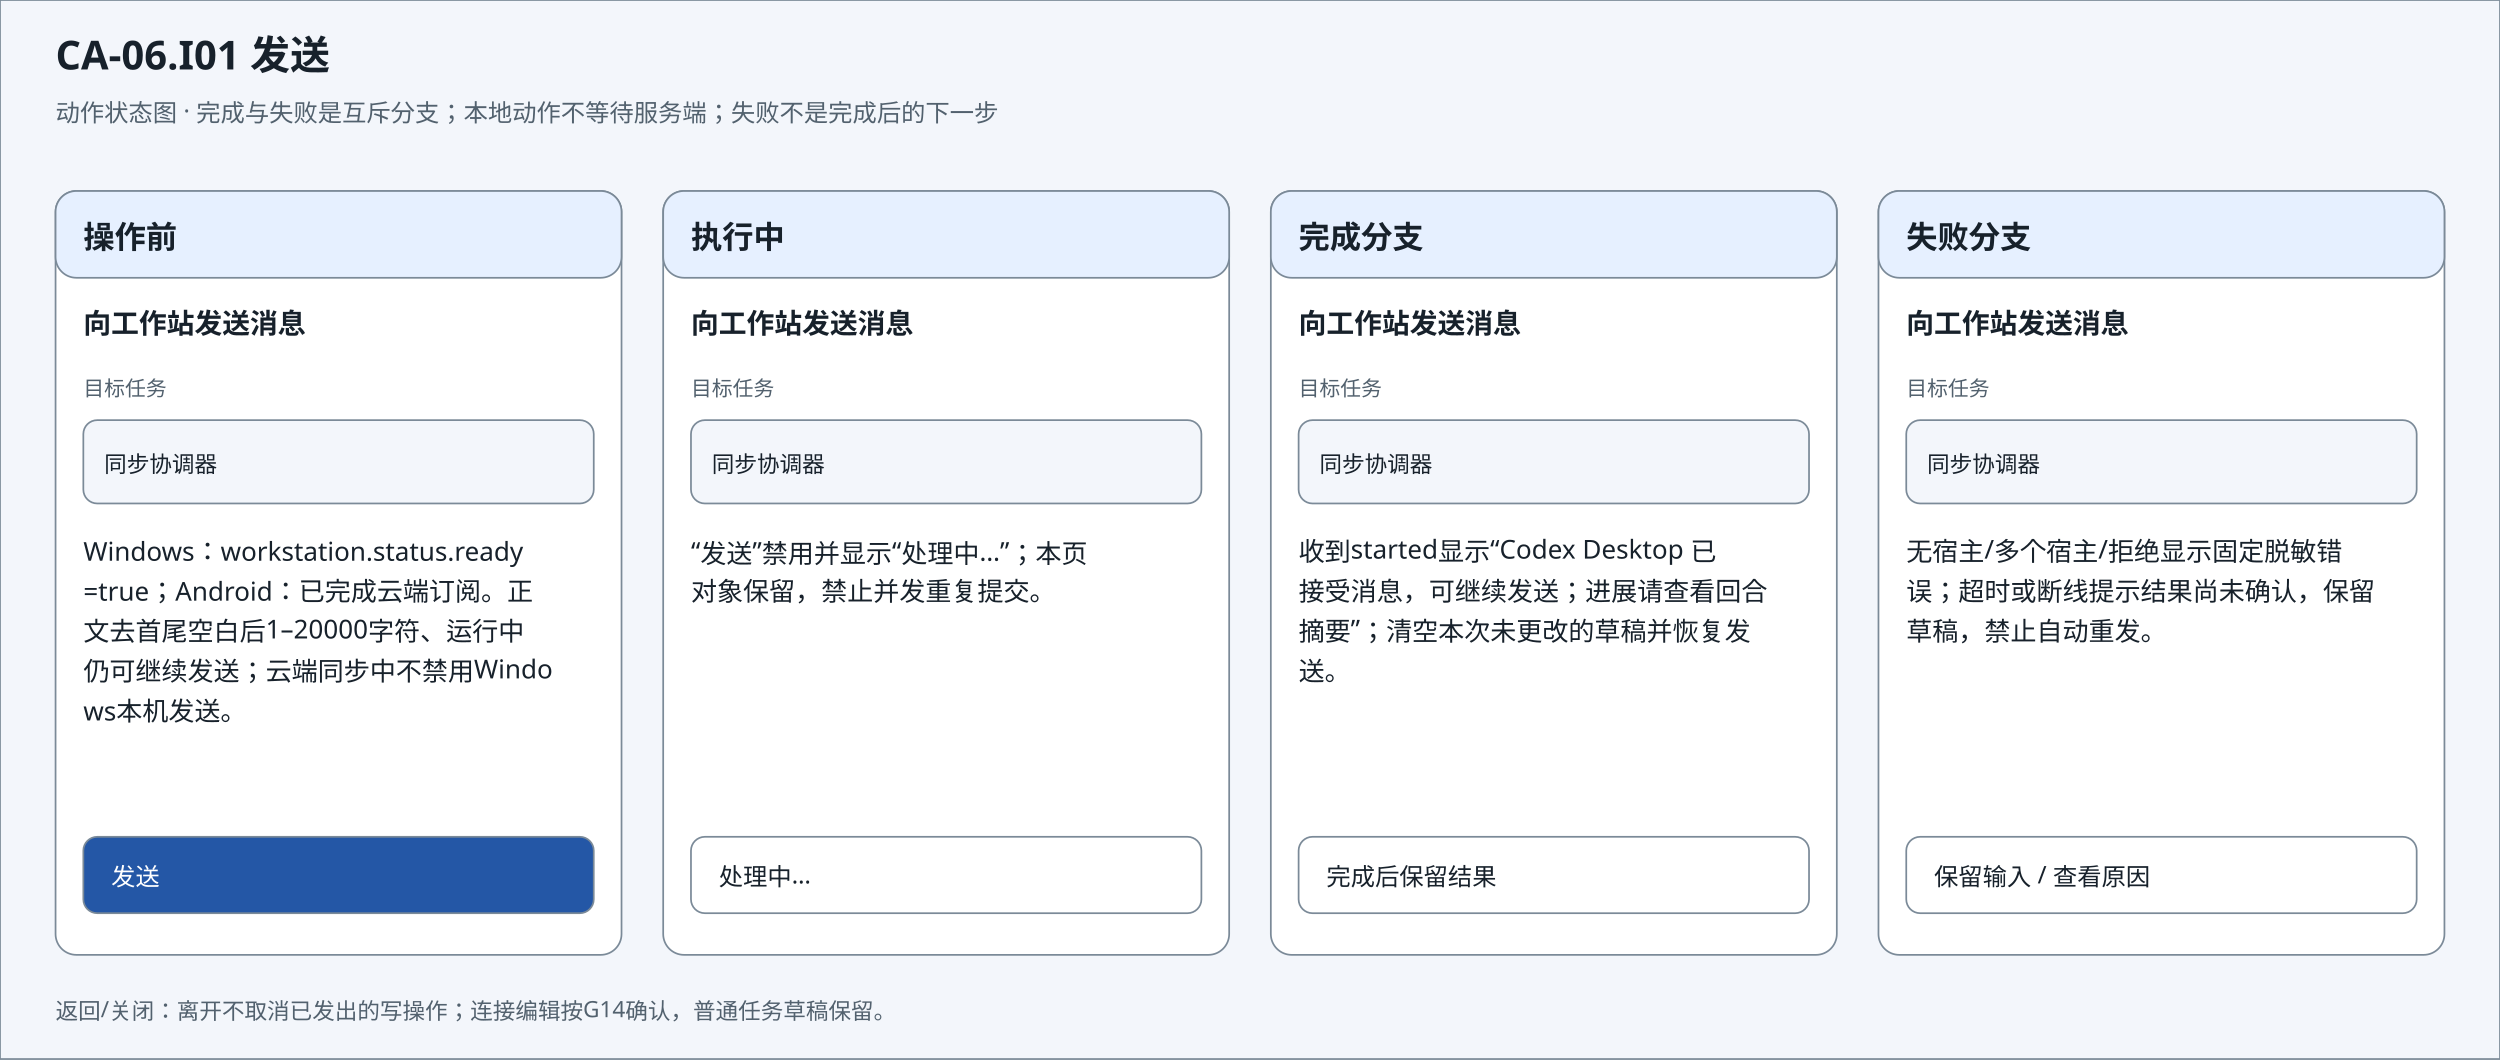
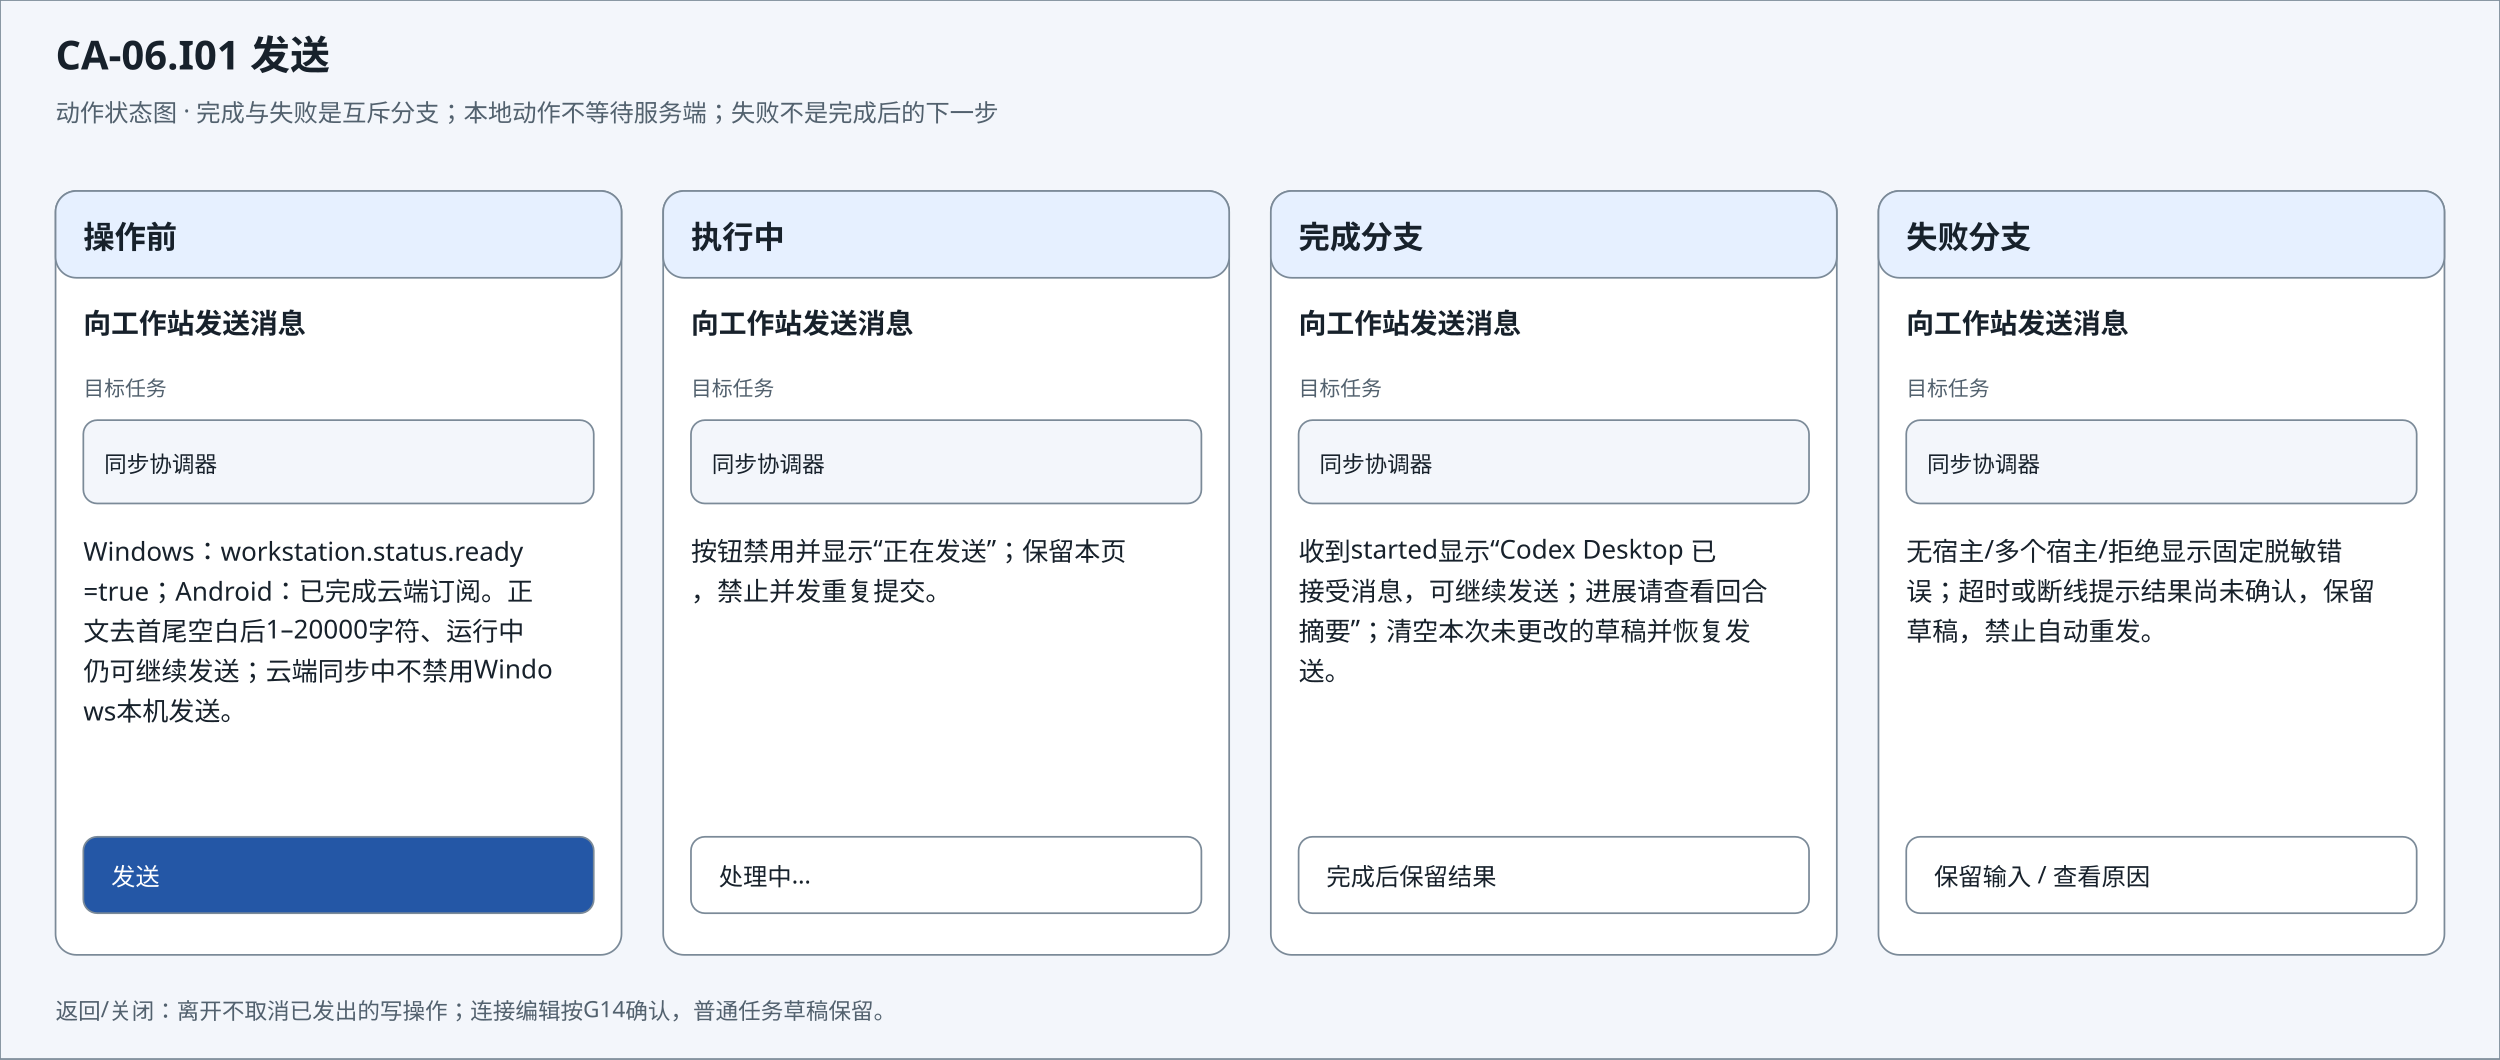
<svg xmlns="http://www.w3.org/2000/svg" width="1440" height="610" viewBox="0 0 1440 610" role="img">
  <style>text{font-family:"Microsoft YaHei","Segoe UI",sans-serif}</style>
  <rect x="0" y="0" width="1440" height="610" rx="0" fill="#F3F6FB" stroke="#7B8A98" />
  <text x="32" y="40" font-size="23" fill="#17212B" font-weight="600">CA-06.I01  发送</text>
  <text x="32" y="70" font-size="14" fill="#52616E" font-weight="400">动作状态图 · 完成与失败是互斥分支；本地动作不等待服务端；失败不是完成后的下一步</text>
  <rect x="32" y="110" width="326" height="440" rx="12" fill="#FFFFFF" stroke="#7B8A98" />
  <rect x="32" y="110" width="326" height="50" rx="12" fill="#E6F0FF" stroke="#7B8A98" />
  <text x="48" y="143" font-size="18" fill="#17212B" font-weight="600">操作前</text>
  <text x="48" y="192" font-size="16" fill="#17212B" font-weight="600">向工作站发送消息</text>
  <text x="48" y="228" font-size="12" fill="#52616E" font-weight="400">目标任务</text>
  <rect x="48" y="242" width="294" height="48" rx="8" fill="#F3F6FB" stroke="#7B8A98" />
  <text x="60" y="272" font-size="13" fill="#17212B" font-weight="400">同步协调器</text>
  <text x="48" y="323" font-size="15" fill="#17212B" font-weight="400">Windows：workstation.status.ready</text>
  <text x="48" y="346" font-size="15" fill="#17212B" font-weight="400">=true；Android：已完成云端订阅。正</text>
  <text x="48" y="369" font-size="15" fill="#17212B" font-weight="400">文去首尾空白后1–20000字符、运行中</text>
  <text x="48" y="392" font-size="15" fill="#17212B" font-weight="400">仍可继续发送；云端同步中不禁用Windo</text>
  <text x="48" y="415" font-size="15" fill="#17212B" font-weight="400">ws本机发送。</text>
  <rect x="48" y="482" width="294" height="44" rx="8" fill="#2457A6" stroke="#7B8A98" />
  <text x="64" y="510" font-size="14" fill="#FFFFFF" font-weight="400">发送</text>
  <rect x="382" y="110" width="326" height="440" rx="12" fill="#FFFFFF" stroke="#7B8A98" />
  <rect x="382" y="110" width="326" height="50" rx="12" fill="#E6F0FF" stroke="#7B8A98" />
  <text x="398" y="143" font-size="18" fill="#17212B" font-weight="600">执行中</text>
  <text x="398" y="192" font-size="16" fill="#17212B" font-weight="600">向工作站发送消息</text>
  <text x="398" y="228" font-size="12" fill="#52616E" font-weight="400">目标任务</text>
  <rect x="398" y="242" width="294" height="48" rx="8" fill="#F3F6FB" stroke="#7B8A98" />
  <text x="410" y="272" font-size="13" fill="#17212B" font-weight="400">同步协调器</text>
-   <text x="398" y="323" font-size="15" fill="#17212B" font-weight="400">“发送”禁用并显示“处理中…”；本页</text>
-   <text x="398" y="346" font-size="15" fill="#17212B" font-weight="400">对象保留，禁止并发重复提交。</text>
+   <text x="398" y="323" font-size="15" fill="#17212B" font-weight="400">按钮禁用并显示“正在发送”；保留本页</text>
+   <text x="398" y="346" font-size="15" fill="#17212B" font-weight="400">，禁止并发重复提交。</text>
  <rect x="398" y="482" width="294" height="44" rx="8" fill="#FFFFFF" stroke="#7B8A98" />
  <text x="414" y="510" font-size="14" fill="#17212B" font-weight="400">处理中…</text>
  <rect x="732" y="110" width="326" height="440" rx="12" fill="#FFFFFF" stroke="#7B8A98" />
  <rect x="732" y="110" width="326" height="50" rx="12" fill="#E6F0FF" stroke="#7B8A98" />
  <text x="748" y="143" font-size="18" fill="#17212B" font-weight="600">完成分支</text>
  <text x="748" y="192" font-size="16" fill="#17212B" font-weight="600">向工作站发送消息</text>
  <text x="748" y="228" font-size="12" fill="#52616E" font-weight="400">目标任务</text>
  <rect x="748" y="242" width="294" height="48" rx="8" fill="#F3F6FB" stroke="#7B8A98" />
  <text x="760" y="272" font-size="13" fill="#17212B" font-weight="400">同步协调器</text>
  <text x="748" y="323" font-size="15" fill="#17212B" font-weight="400">收到started显示“Codex Desktop 已</text>
  <text x="748" y="346" font-size="15" fill="#17212B" font-weight="400">接受消息，可继续发送；进展请查看回合</text>
  <text x="748" y="369" font-size="15" fill="#17212B" font-weight="400">摘要”；清空本次未更改的草稿并恢复发</text>
  <text x="748" y="392" font-size="15" fill="#17212B" font-weight="400">送。</text>
  <rect x="748" y="482" width="294" height="44" rx="8" fill="#FFFFFF" stroke="#7B8A98" />
  <text x="764" y="510" font-size="14" fill="#17212B" font-weight="400">完成后保留结果</text>
  <rect x="1082" y="110" width="326" height="440" rx="12" fill="#FFFFFF" stroke="#7B8A98" />
  <rect x="1082" y="110" width="326" height="50" rx="12" fill="#E6F0FF" stroke="#7B8A98" />
  <text x="1098" y="143" font-size="18" fill="#17212B" font-weight="600">失败分支</text>
  <text x="1098" y="192" font-size="16" fill="#17212B" font-weight="600">向工作站发送消息</text>
  <text x="1098" y="228" font-size="12" fill="#52616E" font-weight="400">目标任务</text>
  <rect x="1098" y="242" width="294" height="48" rx="8" fill="#F3F6FB" stroke="#7B8A98" />
  <text x="1110" y="272" font-size="13" fill="#17212B" font-weight="400">同步协调器</text>
  <text x="1098" y="323" font-size="15" fill="#17212B" font-weight="400">无宿主/多个宿主/拒绝显示固定脱敏错</text>
  <text x="1098" y="346" font-size="15" fill="#17212B" font-weight="400">误；超时或断线提示结果尚未确认，保留</text>
  <text x="1098" y="369" font-size="15" fill="#17212B" font-weight="400">草稿，禁止自动重发。</text>
  <rect x="1098" y="482" width="294" height="44" rx="8" fill="#FFFFFF" stroke="#7B8A98" />
  <text x="1114" y="510" font-size="14" fill="#17212B" font-weight="400">保留输入 / 查看原因</text>
  <text x="32" y="587" font-size="13" fill="#52616E" font-weight="400">返回/关闭：离开不取消已发出的写操作；连接编辑按G14确认，普通任务草稿保留。</text>
</svg>
